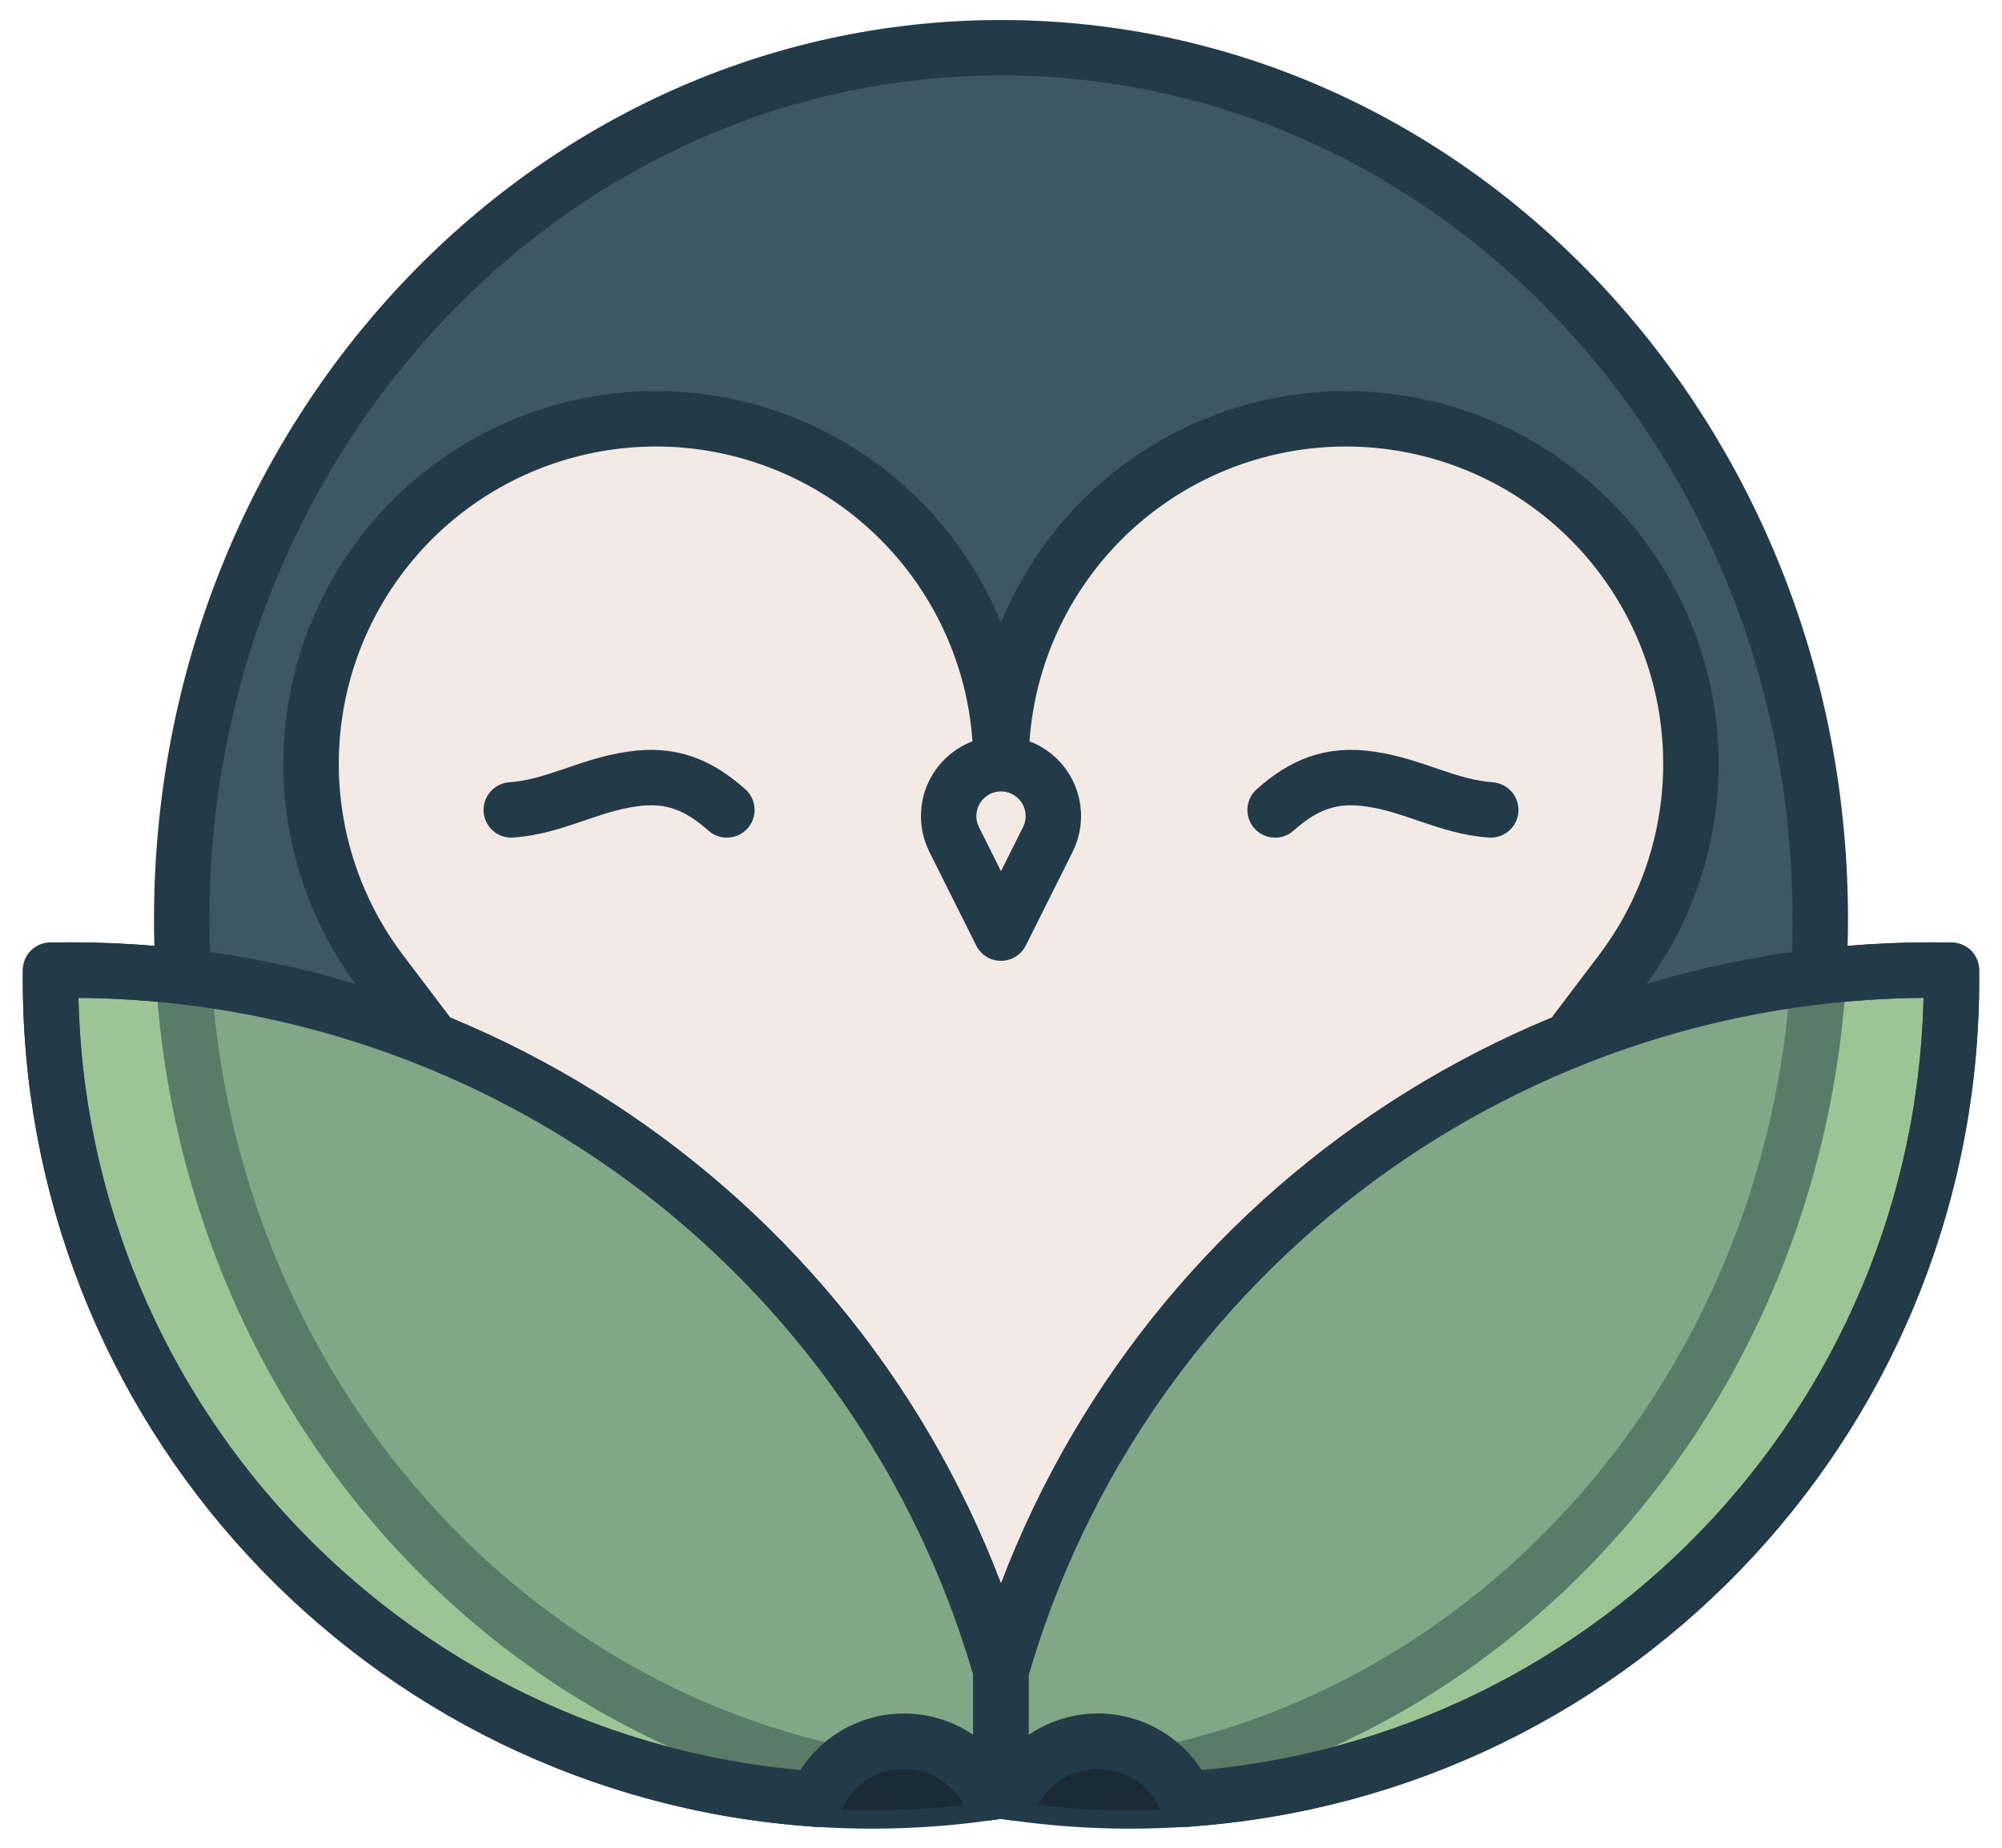
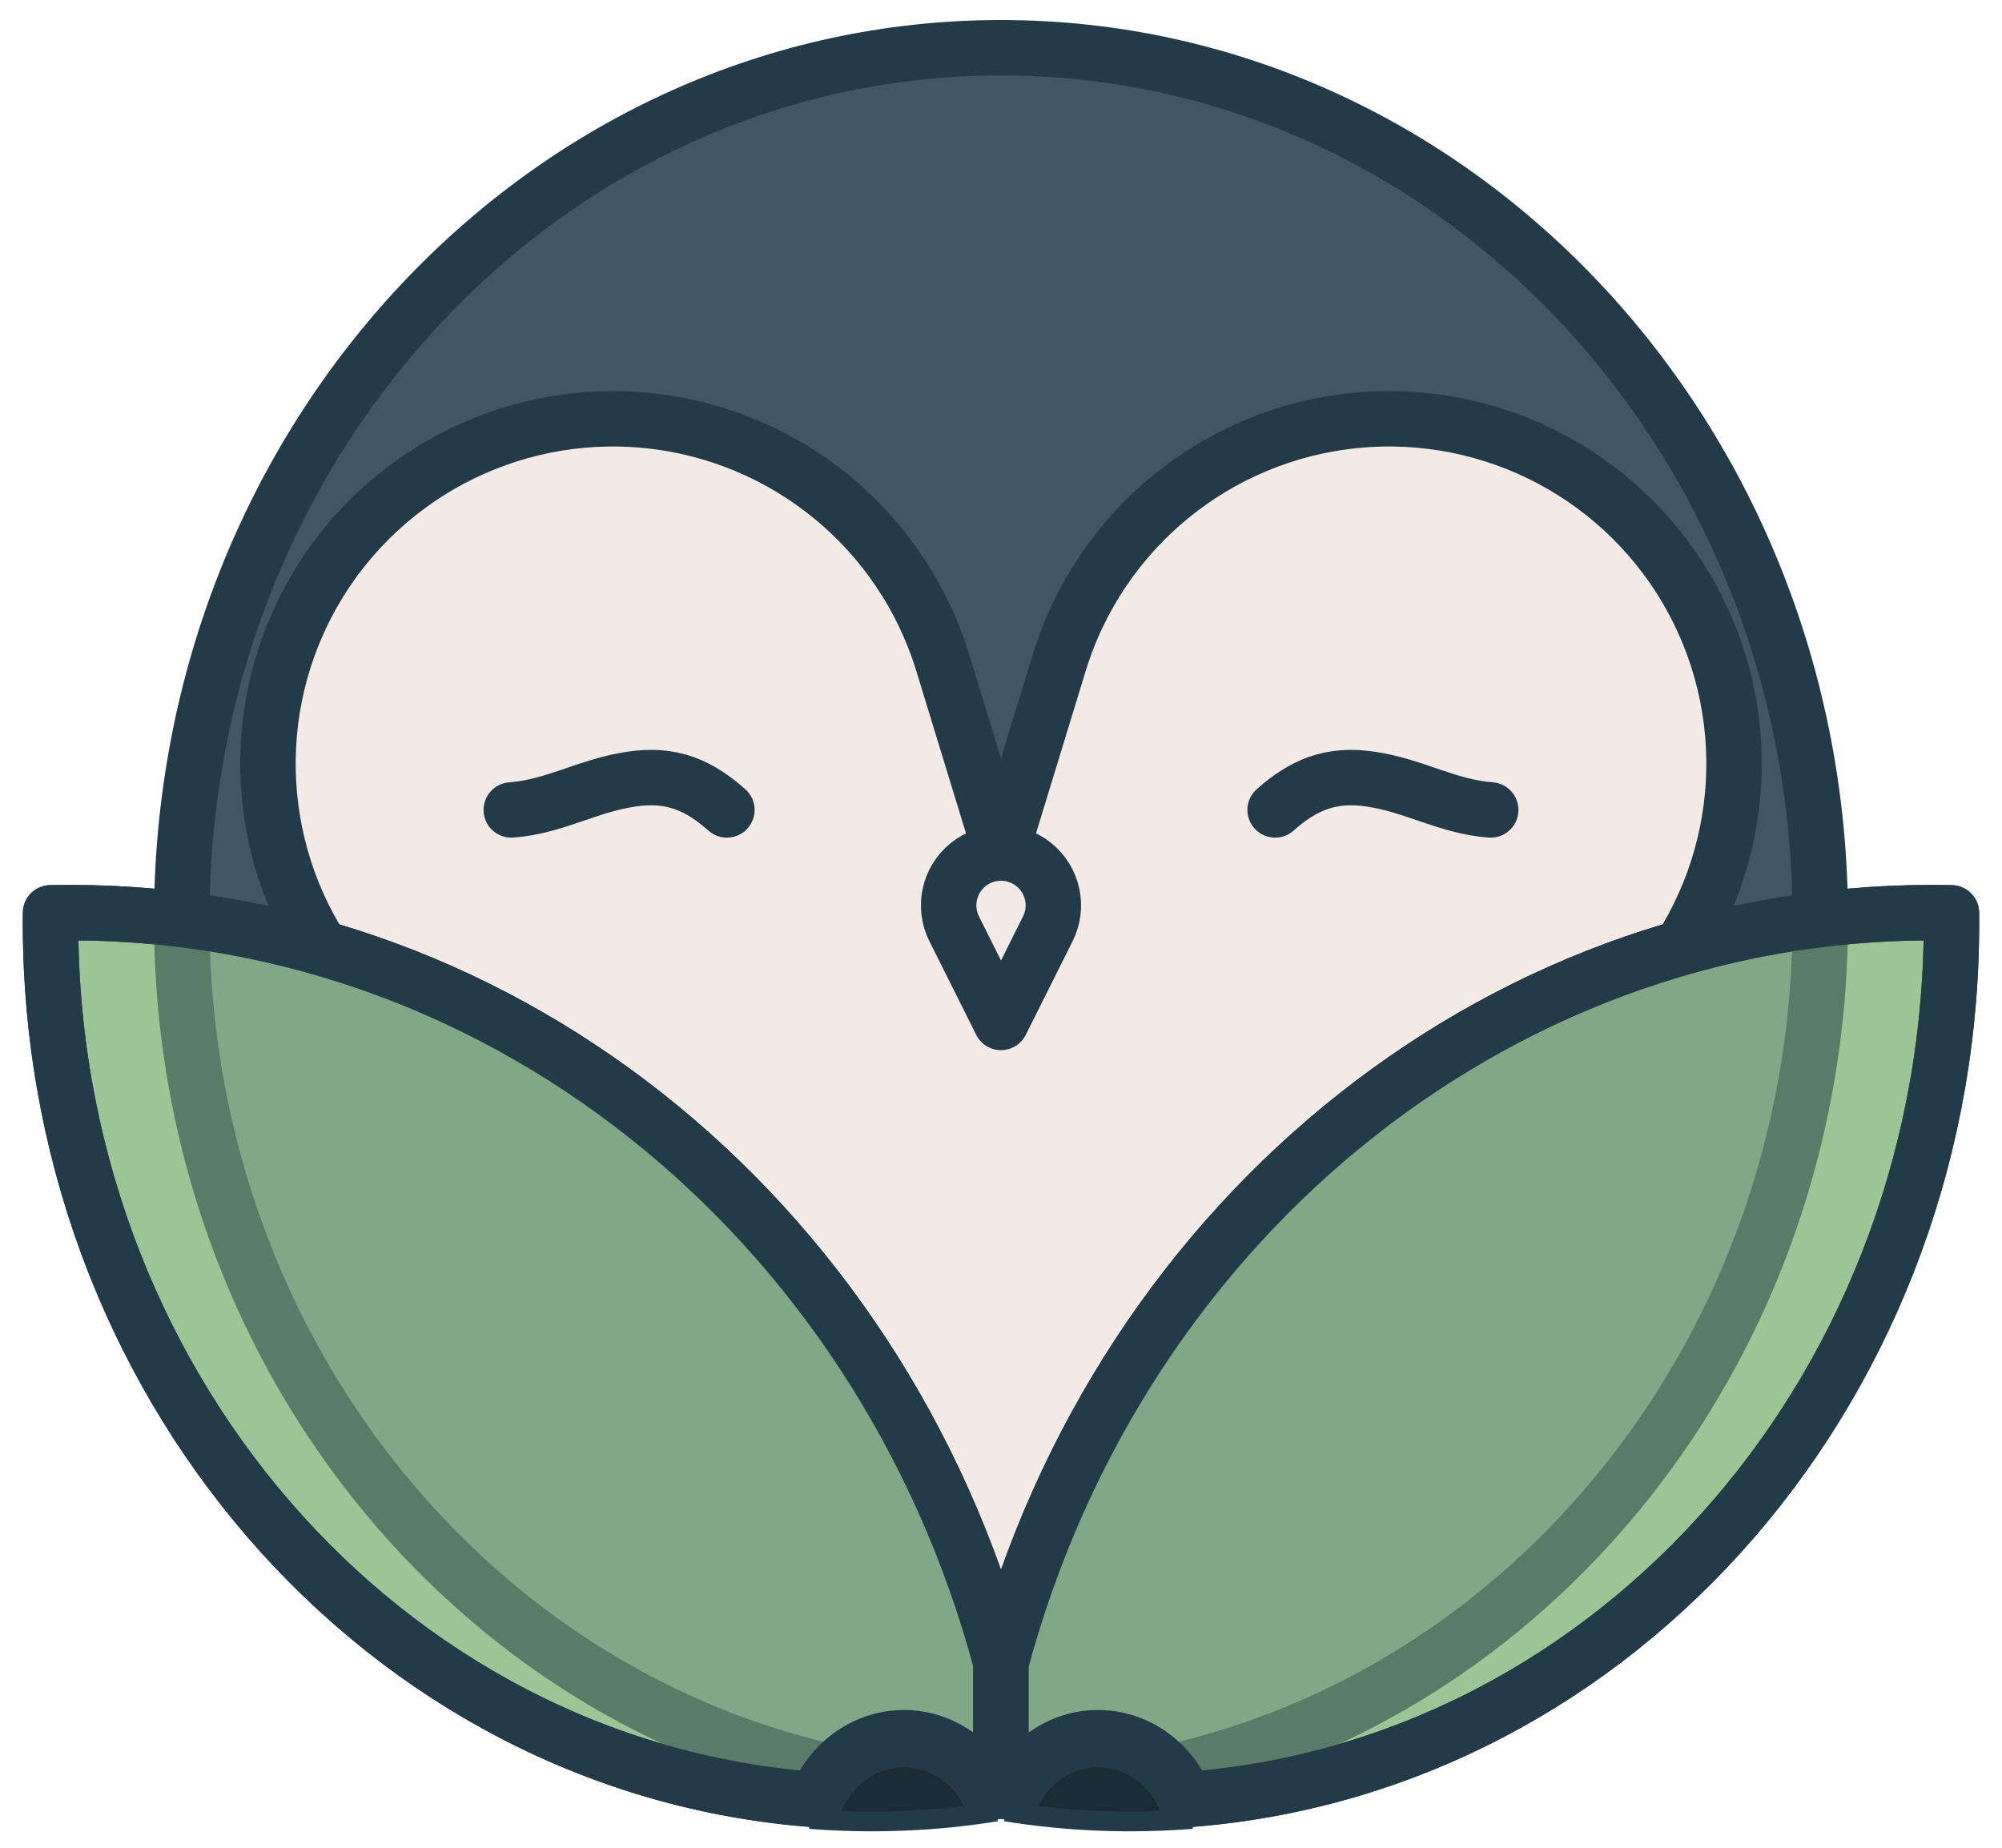
<svg xmlns="http://www.w3.org/2000/svg" viewBox="0 -5 650 600" width="650" height="600">
  <defs>
    <clipPath id="ks-head">
      <ellipse cx="325" cy="293.5" rx="266" ry="283" />
    </clipPath>
    <clipPath id="ks-leaf-left">
-       <path d="M16.42 310.06 A314.4 314.4 0 0 1 325 537.67 L325 576.49 A266.7 266.7 0 0 1 321 577.09 A31 31 0 0 0 265 579.19 A266.7 266.7 0 0 1 16.42 310.06 Z" />
+       <path d="M16.42 291.42 A314.4 336.41 0 0 1 325 534.95 L325 576.49 A266.7 285.37 0 0 1 321 577.14 A31 33.17 0 0 0 265 579.37 A266.7 285.37 0 0 1 16.42 291.42 Z" />
    </clipPath>
    <clipPath id="ks-leaf-right">
-       <path d="M633.58 310.06 A314.4 314.4 0 0 0 325 537.67 L325 576.49 A266.7 266.7 0 0 0 329 577.09 A31 31 0 0 1 385 579.19 A266.7 266.7 0 0 0 633.58 310.06 Z" />
+       <path d="M633.58 291.42 A314.4 336.41 0 0 0 325 534.95 L325 576.49 A266.7 285.37 0 0 0 329 577.14 A31 33.17 0 0 1 385 579.37 A266.7 285.37 0 0 0 633.58 291.42 Z" />
    </clipPath>
  </defs>
  <g fill="none" stroke="#233b49" stroke-width="18" stroke-linecap="round" stroke-linejoin="round">
    <g id="head">
      <ellipse cx="325" cy="293.5" rx="266" ry="283" fill="#3e5767" />
    </g>
    <g id="face" clip-path="url(#ks-head)">
-       <path fill="#f3eae5" stroke="none" d="M325 243 A112 112 0 1 0 123.7 310.6 L325 576.5 L526.3 310.6 A112 112 0 1 0 325 243 Z" />
-       <path id="face-left" d="M325 243 A112 112 0 1 0 123.7 310.6 L325 576.5" />
-       <path id="face-right" d="M325 243 A112 112 0 1 1 526.3 310.6 L325 576.5" />
+       <path fill="#f3eae5" stroke="none" d="M325 272 L306.1 210.23 A112 112 0 1 0 111.97 313.49 L325 576.5 L538.03 313.49 A112 112 0 1 0 343.9 210.23 Z" />
+       <path id="face-left" d="M325 272 L306.1 210.23 A112 112 0 1 0 111.97 313.49 L325 576.5" />
+       <path id="face-right" d="M325 272 L343.9 210.23 A112 112 0 1 1 538.03 313.49 L325 576.5" />
    </g>
    <g id="eyes">
      <path id="eye-left" d="M166 258 C180 257 191 250 205 248 C218 246 227 250 236 258" />
      <path id="eye-right" d="M484 258 C470 257 459 250 445 248 C432 246 423 250 414 258" />
    </g>
    <g id="beak">
-       <path fill="#f3eae5" d="M309.8 267.61 A17 17 0 1 1 340.2 267.61 L325 298 Z" />
+       <path fill="#f3eae5" d="M309.8 296.61 A17 17 0 1 1 340.2 296.61 L325 327 Z" />
    </g>
    <g id="leaf-left">
-       <path fill="#9dc495" d="M16.42 310.06 A314.4 314.4 0 0 1 325 537.67 L325 576.49 A266.7 266.7 0 0 1 321 577.09 A31 31 0 0 0 265 579.19 A266.7 266.7 0 0 1 16.42 310.06 Z" />
+       <path fill="#9dc495" d="M16.42 291.42 A314.4 336.41 0 0 1 325 534.95 L325 576.49 A266.7 285.37 0 0 1 321 577.14 A31 33.17 0 0 0 265 579.37 A266.7 285.37 0 0 1 16.42 291.42 Z" />
      <g clip-path="url(#ks-leaf-left)">
        <ellipse cx="325" cy="293.5" rx="266" ry="283" fill="#82a787" stroke="#5a7b67" />
      </g>
-       <path stroke="#233b49" d="M16.42 310.06 A314.4 314.4 0 0 1 325 537.67 L325 576.49 A266.7 266.7 0 0 1 321 577.09 A31 31 0 0 0 265 579.19 A266.7 266.7 0 0 1 16.42 310.06 Z" />
+       <path stroke="#233b49" d="M16.42 291.42 A314.4 336.41 0 0 1 325 534.95 L325 576.49 A266.7 285.37 0 0 1 321 577.14 A31 33.17 0 0 0 265 579.37 A266.7 285.37 0 0 1 16.42 291.42 Z" />
    </g>
    <g id="leaf-right">
-       <path fill="#9dc495" d="M633.58 310.06 A314.4 314.4 0 0 0 325 537.67 L325 576.49 A266.7 266.7 0 0 0 329 577.09 A31 31 0 0 1 385 579.19 A266.7 266.7 0 0 0 633.58 310.06 Z" />
+       <path fill="#9dc495" d="M633.58 291.42 A314.4 336.41 0 0 0 325 534.95 L325 576.49 A266.7 285.37 0 0 0 329 577.14 A31 33.17 0 0 1 385 579.37 A266.7 285.37 0 0 0 633.58 291.42 Z" />
      <g clip-path="url(#ks-leaf-right)">
        <ellipse cx="325" cy="293.5" rx="266" ry="283" fill="#82a787" stroke="#5a7b67" />
      </g>
-       <path stroke="#233b49" d="M633.58 310.06 A314.4 314.4 0 0 0 325 537.67 L325 576.49 A266.7 266.7 0 0 0 329 577.09 A31 31 0 0 1 385 579.19 A266.7 266.7 0 0 0 633.58 310.06 Z" />
+       <path stroke="#233b49" d="M633.58 291.42 A314.4 336.41 0 0 0 325 534.95 L325 576.49 A266.7 285.37 0 0 0 329 577.14 A31 33.17 0 0 1 385 579.37 A266.7 285.37 0 0 0 633.58 291.42 Z" />
    </g>
    <g id="feet" fill="#1a2b35" stroke="none">
-       <path fill="#233b49" d="M262.68 588.04 A31 31 0 0 1 323.98 585.75 A275.7 275.7 0 0 1 262.68 588.04 Z" />
-       <path id="foot-left" d="M273.32 582.62 A22 22 0 0 1 312.96 581.14 A269.7 269.7 0 0 1 273.32 582.62 Z" />
-       <path fill="#233b49" d="M387.32 588.04 A31 31 0 0 0 326.02 585.75 A275.7 275.7 0 0 0 387.32 588.04 Z" />
-       <path id="foot-right" d="M376.68 582.62 A22 22 0 0 0 337.04 581.14 A269.7 269.7 0 0 0 376.68 582.62 Z" />
+       <path fill="#233b49" d="M262.68 588.85 A31 33.17 0 0 1 323.98 586.4 A275.7 295 0 0 1 262.68 588.85 Z" />
+       <path id="foot-left" d="M273.32 583.05 A22 23.54 0 0 1 312.96 581.47 A269.7 288.58 0 0 1 273.32 583.05 Z" />
+       <path fill="#233b49" d="M387.32 588.85 A31 33.17 0 0 0 326.02 586.4 A275.7 295 0 0 0 387.32 588.85 Z" />
+       <path id="foot-right" d="M376.68 583.05 A22 23.54 0 0 0 337.04 581.47 A269.7 288.58 0 0 0 376.68 583.05 Z" />
    </g>
  </g>
</svg>
